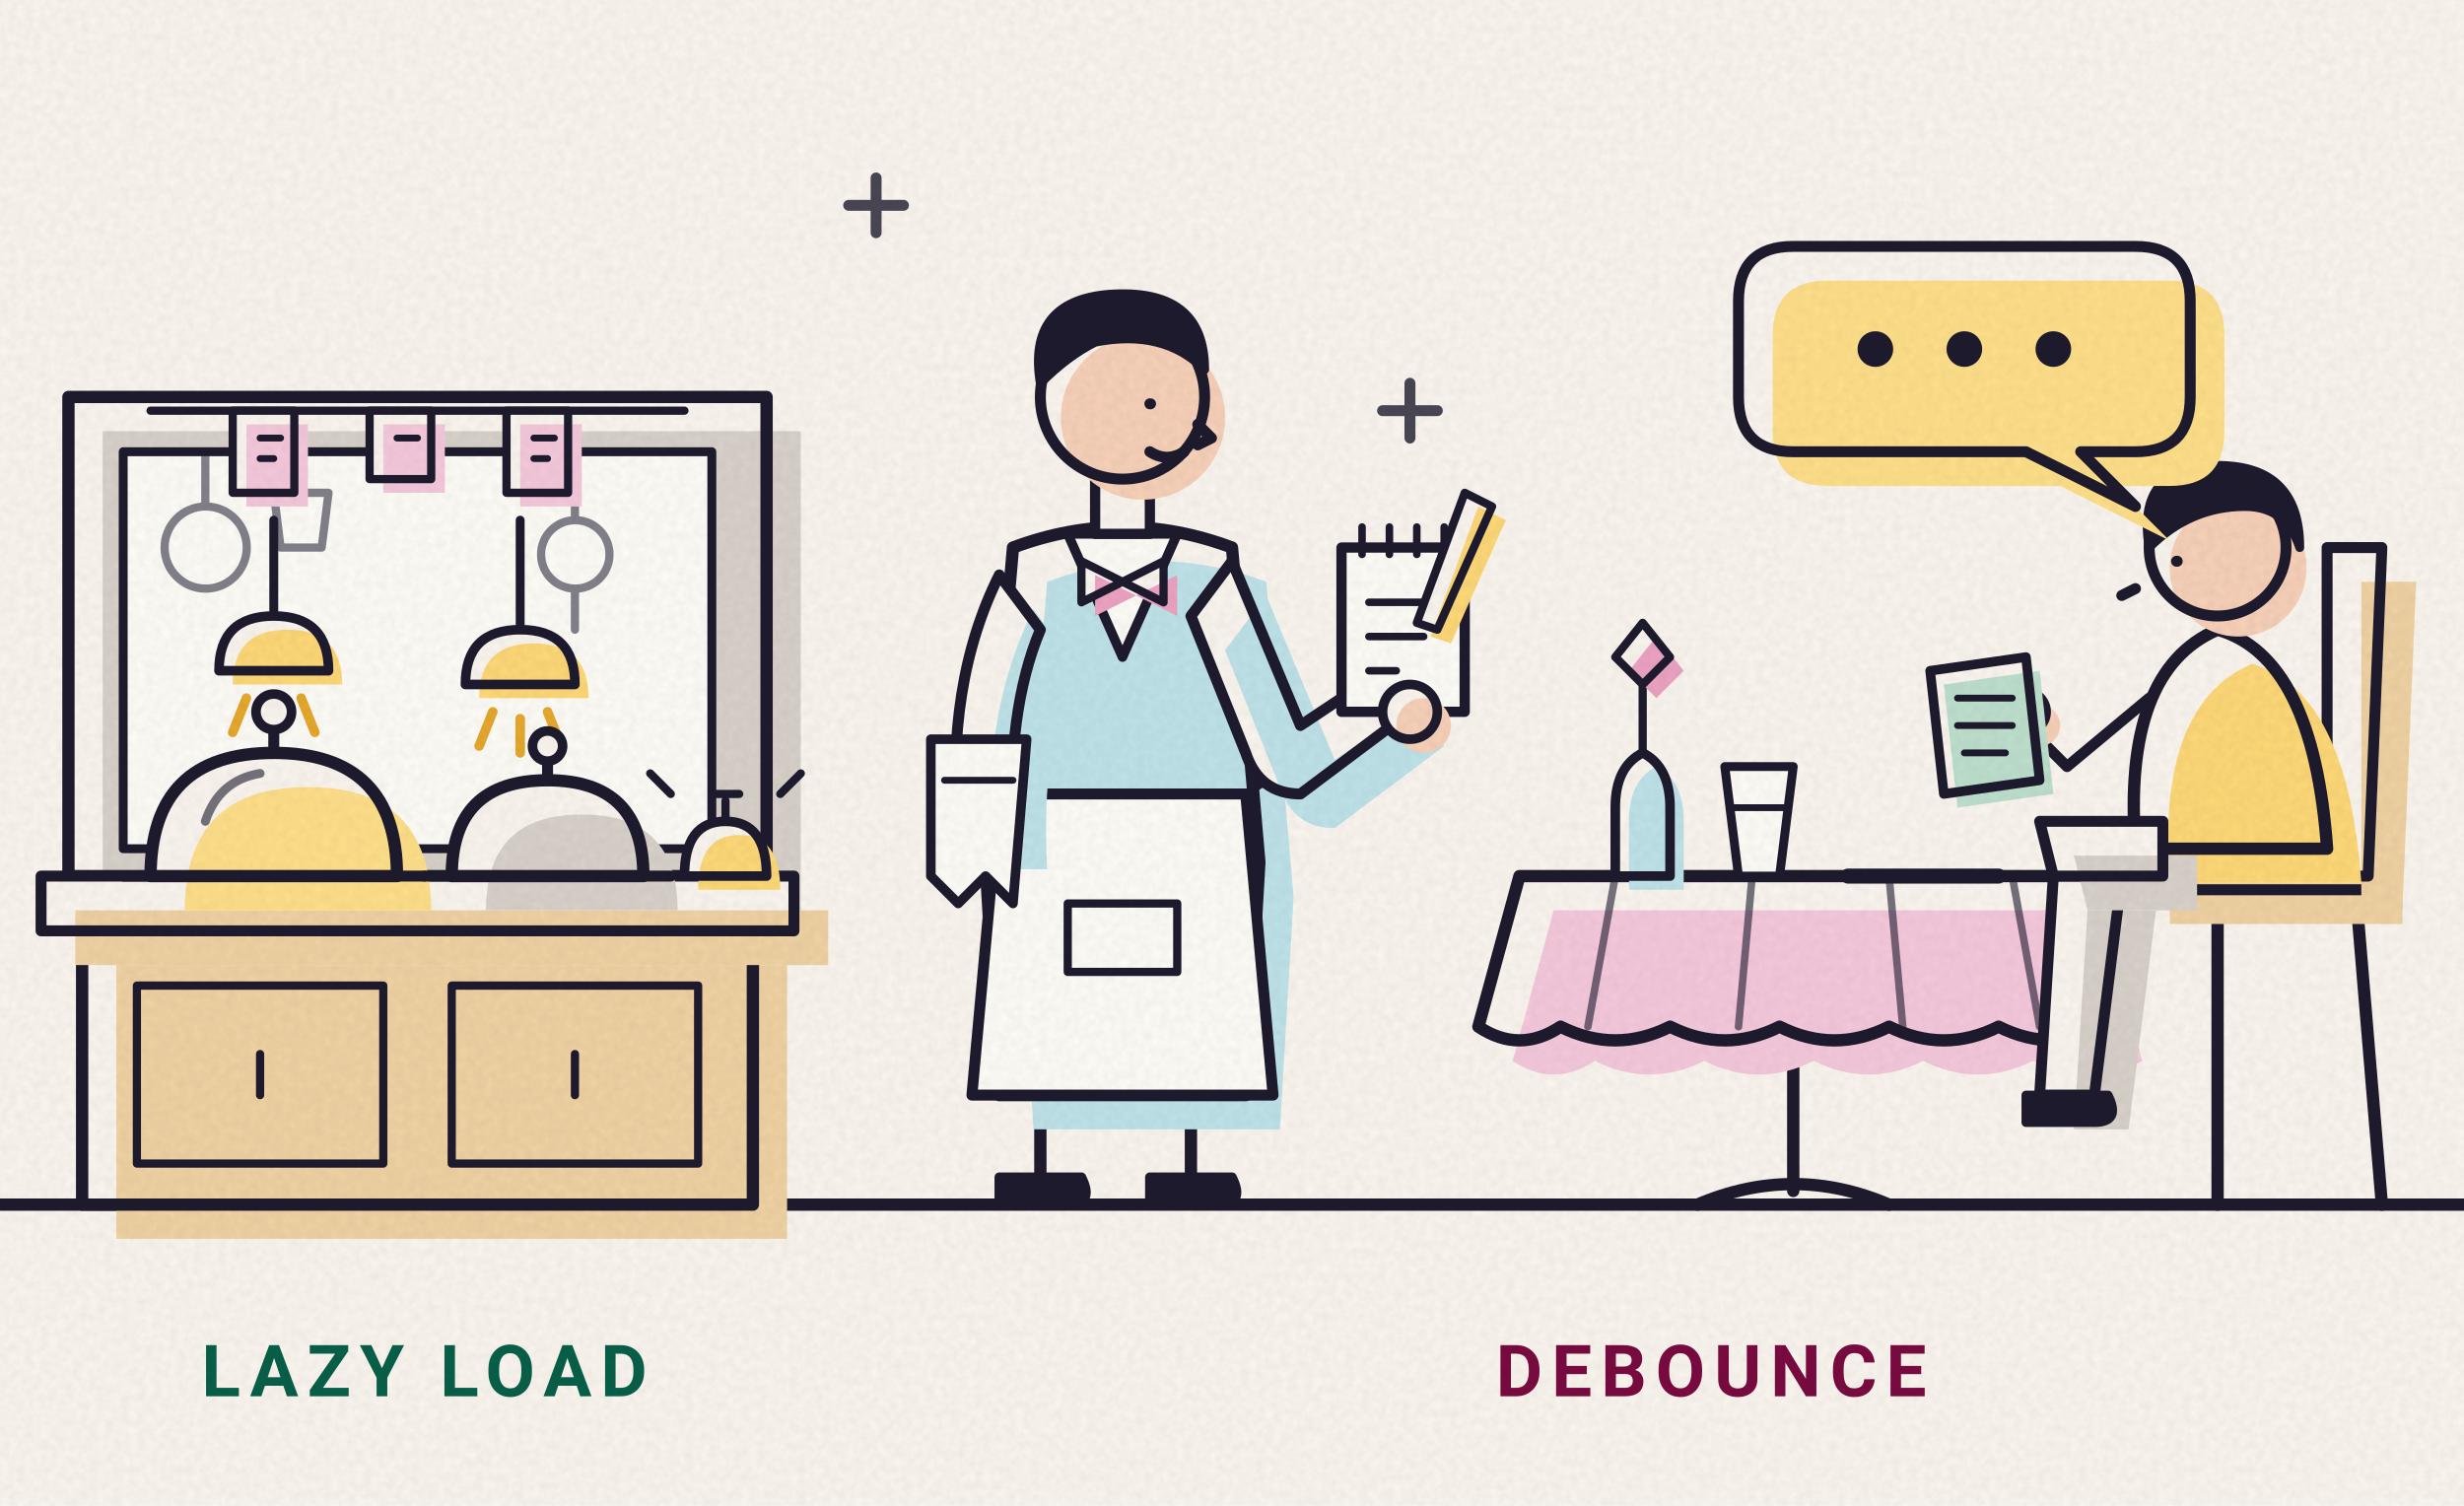
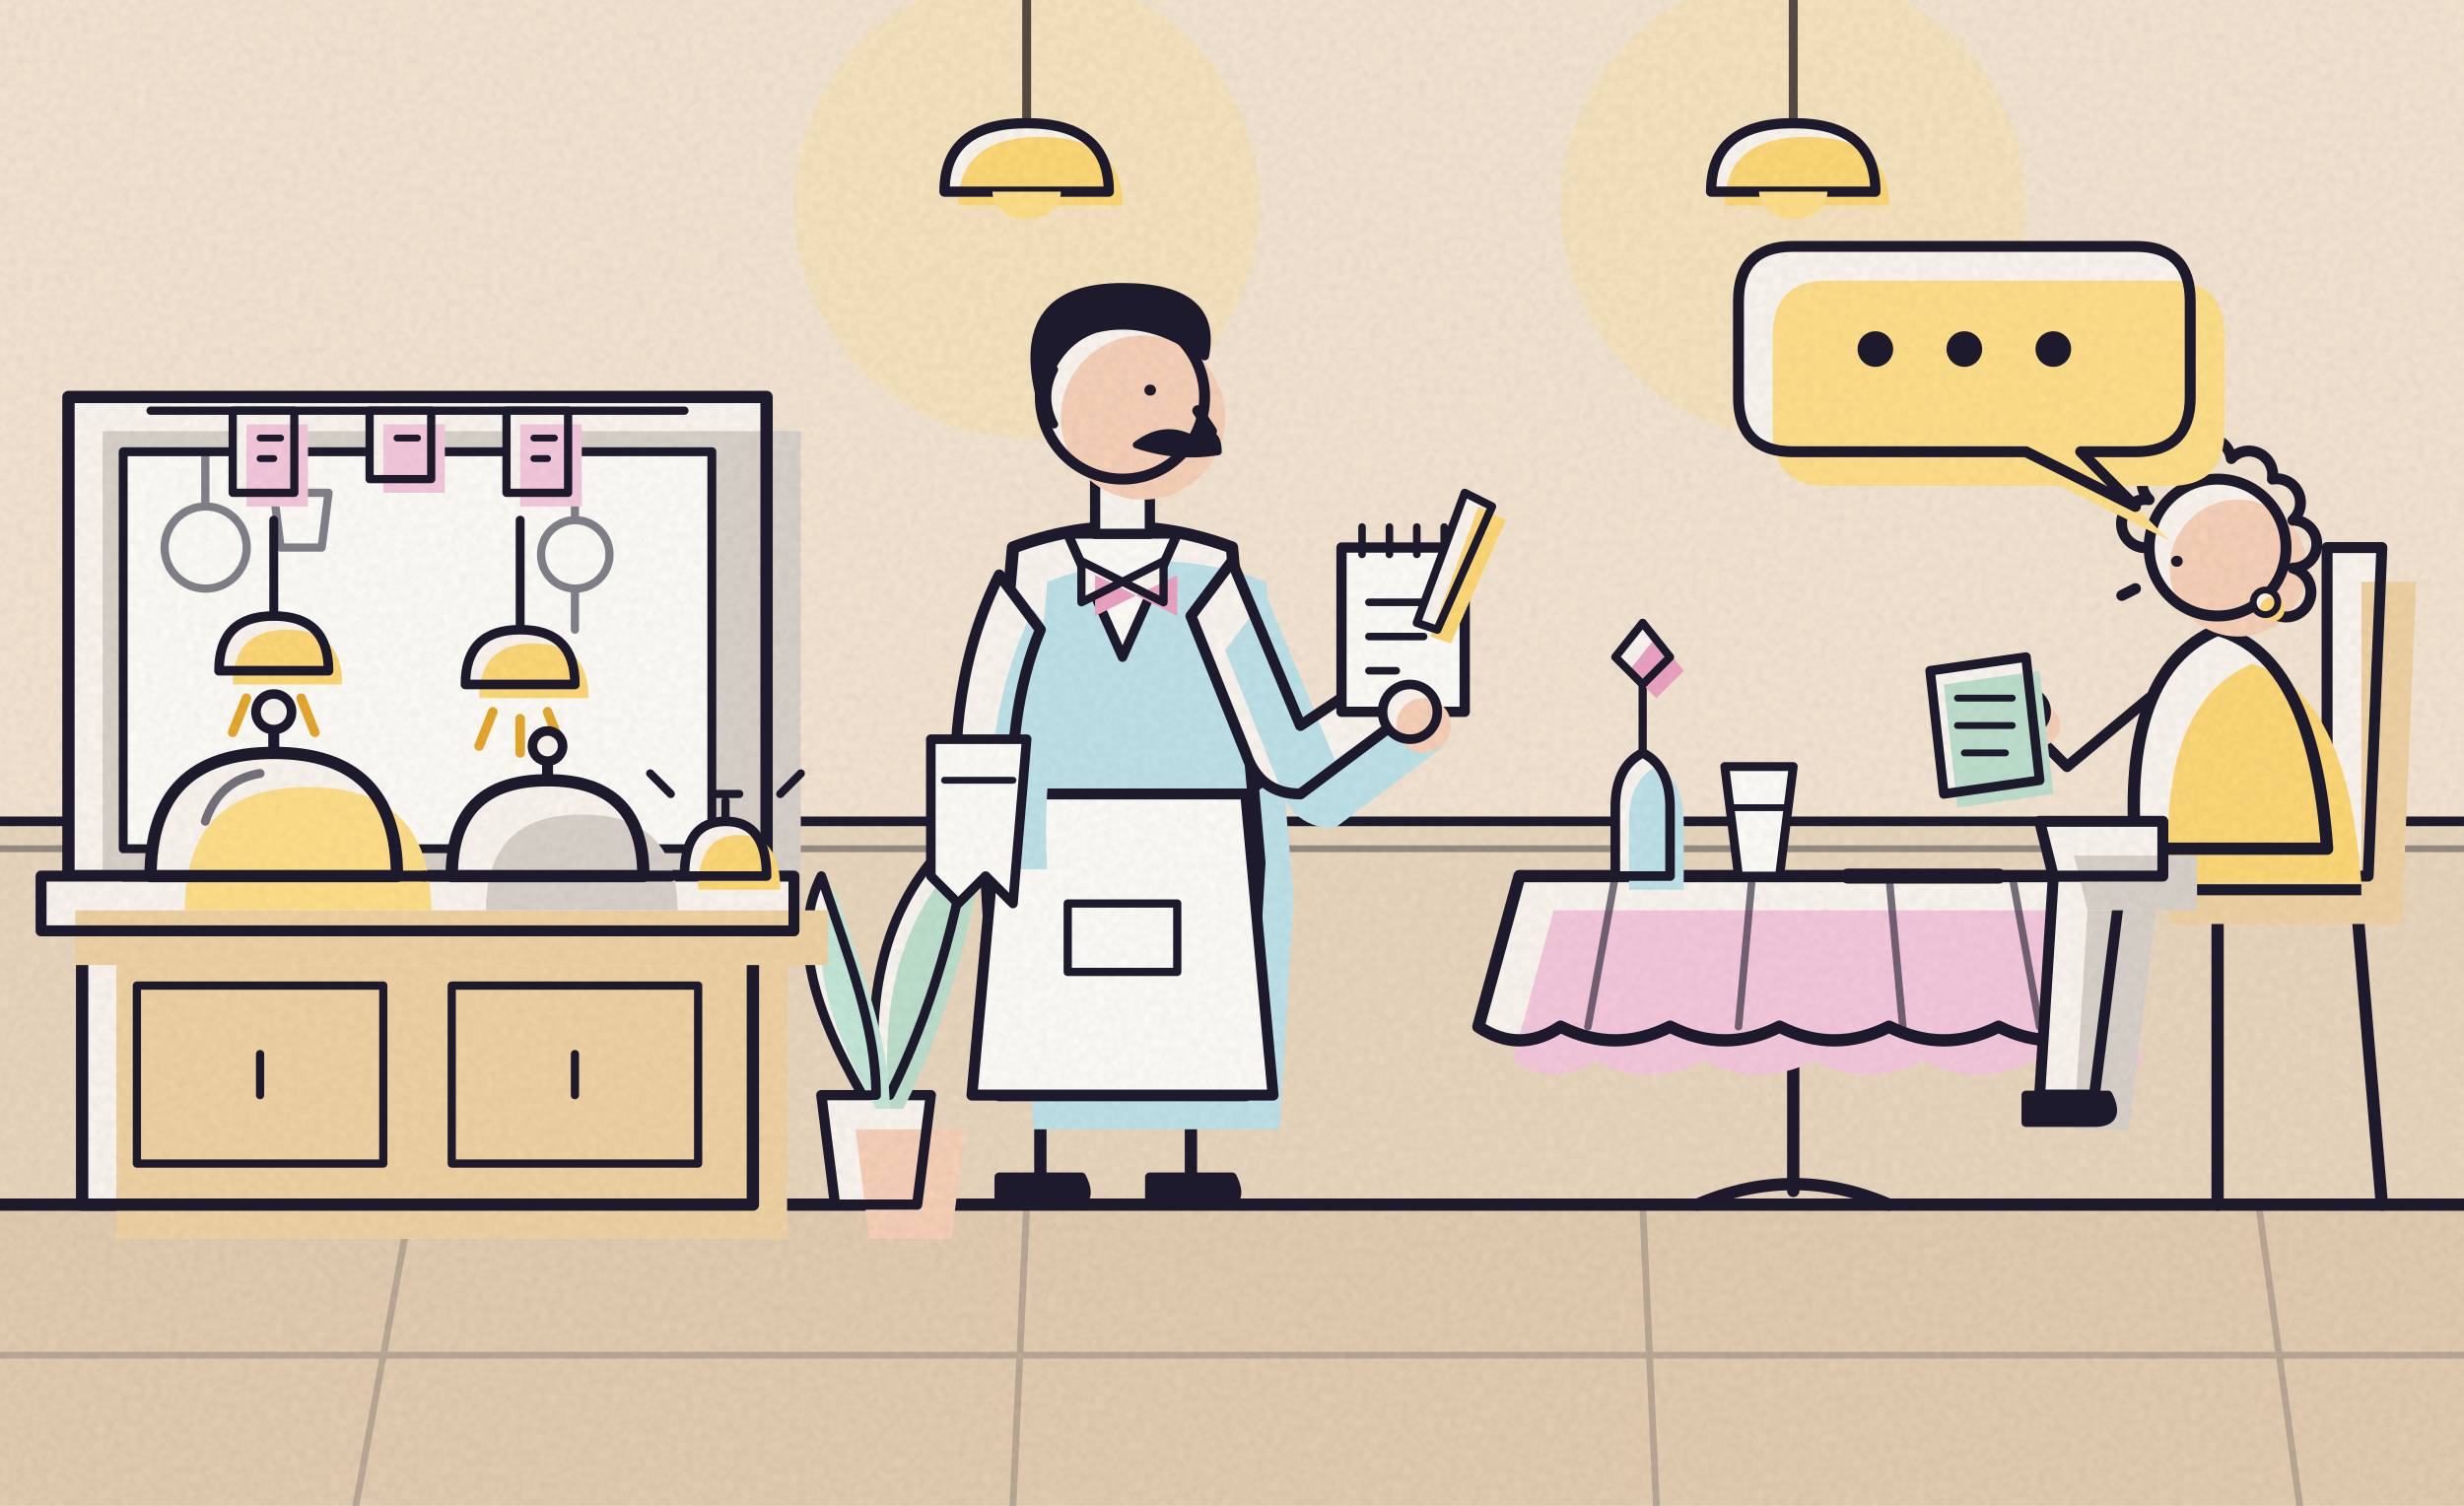
<svg xmlns="http://www.w3.org/2000/svg" xmlns:xlink="http://www.w3.org/1999/xlink" viewBox="0 0 360 220">
  <defs>
    <filter id="wt-grain" x="0" y="0" width="100%" height="100%">
      <feTurbulence type="fractalNoise" baseFrequency=".85" numOctaves="2" stitchTiles="stitch" />
      <feColorMatrix values="0 0 0 0 0  0 0 0 0 0  0 0 0 0 0  0 0 0 .06 0" />
    </filter>
    <g id="wt-s0">
+       <path d="M138 28 Q138 18 150 18 Q162 18 162 28Z" />
+     </g>
+     <g id="wt-s1">
+       <path d="M250 28 Q250 18 262 18 Q274 18 274 28Z" />
+     </g>
+     <g id="wt-s2">
+       <path d="M122 176 L120 160 H136 L134 176Z" />
+     </g>
+     <g id="wt-s3">
+       <path d="M128 160 C126 140 132 128 142 120 C140 134 136 148 130 160Z" />
+     </g>
+     <g id="wt-s4">
+       <path d="M126 160 C118 146 116 136 120 128 C124 140 128 150 128 160Z" />
+     </g>
+     <g id="wt-s5">
      <path d="M10 58 H112 V128 H10Z" />
    </g>
-     <g id="wt-s1">
+     <g id="wt-s6">
      <path d="M18 66 H104 V124 H18Z" />
    </g>
-     <g id="wt-s2">
+     <g id="wt-s7">
      <path d="M34 60 h9 v12 h-9z" />
    </g>
-     <g id="wt-s3">
+     <g id="wt-s8">
      <path d="M54 60 h9 v10 h-9z" />
    </g>
-     <g id="wt-s4">
+     <g id="wt-s9">
      <path d="M74 60 h9 v12 h-9z" />
    </g>
-     <g id="wt-s5">
+     <g id="wt-s10">
      <path d="M32 98 Q32 90 40 90 Q48 90 48 98Z" />
    </g>
-     <g id="wt-s6">
+     <g id="wt-s11">
      <path d="M68 100 Q68 92 76 92 Q84 92 84 100Z" />
    </g>
-     <g id="wt-s7">
+     <g id="wt-s12">
      <path d="M12 136 H110 V176 H12Z" />
    </g>
-     <g id="wt-s8">
+     <g id="wt-s13">
      <path d="M6 128 H116 V136 H6Z" />
    </g>
-     <g id="wt-s9">
+     <g id="wt-s14">
      <path d="M22 128 Q22 110 40 110 Q58 110 58 128Z" />
    </g>
-     <g id="wt-s10">
+     <g id="wt-s15">
      <path d="M37.4 104 a2.6 2.6 0 1 0 5.2 0 a2.6 2.6 0 1 0 -5.2 0Z" />
    </g>
-     <g id="wt-s11">
+     <g id="wt-s16">
      <path d="M66 128 Q66 114 80 114 Q94 114 94 128Z" />
    </g>
-     <g id="wt-s12">
+     <g id="wt-s17">
      <path d="M77.8 109 a2.2 2.2 0 1 0 4.4 0 a2.2 2.2 0 1 0 -4.4 0Z" />
    </g>
-     <g id="wt-s13">
+     <g id="wt-s18">
      <path d="M100 128 Q100 120 106 120 Q112 120 112 128Z" />
    </g>
-     <g id="wt-s14">
+     <g id="wt-s19">
      <path d="M146 172 H158 Q160 176 156 176 H146Z" />
    </g>
-     <g id="wt-s15">
+     <g id="wt-s20">
      <path d="M168 172 H180 Q182 176 178 176 H168Z" />
    </g>
-     <g id="wt-s16">
+     <g id="wt-s21">
      <path d="M148 80 Q164 74 180 80 L184 126 L182 160 H146 L144 126Z" />
    </g>
-     <g id="wt-s17">
+     <g id="wt-s22">
      <path d="M156 78 L164 96 L172 78Z" />
    </g>
-     <g id="wt-s18">
+     <g id="wt-s23">
      <path d="M158 82 L164 85 L158 88Z M170 82 L164 85 L170 88Z" />
    </g>
-     <g id="wt-s19">
+     <g id="wt-s24">
      <path d="M146 116 H182 L186 160 H142Z" />
    </g>
-     <g id="wt-s20">
+     <g id="wt-s25">
      <path d="M160 70 h8 v8 h-8z" />
    </g>
-     <g id="wt-s21">
+     <g id="wt-s26">
      <path d="M152 58 a12 12 0 1 0 24 0 a12 12 0 1 0 -24 0Z" />
    </g>
-     <g id="wt-s22">
-       <path d="M152 56 Q150 44 162 43 Q176 42 176 54 Q170 48 160 50 Q156 52 152 56Z" />
-     </g>
-     <g id="wt-s23">
+     <g id="wt-s27">
+       <path d="M152 58 Q148 42 164 42 Q178 42 176 52 Q168 46 160 48 Q154 50 152 58Z" />
+     </g>
+     <g id="wt-s28">
+       <path d="M166 65 Q170 62 174 64 Q178 62 178 66 Q172 67 166 65Z" />
+     </g>
+     <g id="wt-s29">
      <path d="M146 84 Q138 100 140 122 H148 Q147 104 152 92Z" />
    </g>
-     <g id="wt-s24">
+     <g id="wt-s30">
      <path d="M136 108 H150 L148 132 L144 128 L140 132 L136 128Z" />
    </g>
-     <g id="wt-s25">
+     <g id="wt-s31">
      <path d="M180 82 L190 106 L202 98 L206 104 L190 116 Q184 116 182 110 L174 90Z" />
    </g>
-     <g id="wt-s26">
+     <g id="wt-s32">
      <path d="M196 80 H214 V104 H196Z" />
    </g>
-     <g id="wt-s27">
+     <g id="wt-s33">
      <path d="M202 104 a4 4 0 1 0 8 0 a4 4 0 1 0 -8 0Z" />
    </g>
-     <g id="wt-s28">
+     <g id="wt-s34">
      <path d="M214 72 L218 74 L210 92 L207 91Z" />
    </g>
-     <g id="wt-s29">
+     <g id="wt-s35">
      <path d="M222 128 H302 L308 150 Q300 154 292 150 Q284 154 276 150 Q268 154 260 150 Q252 154 244 150 Q236 154 228 150 Q222 154 216 150Z" />
    </g>
-     <g id="wt-s30">
+     <g id="wt-s36">
      <path d="M236 128 V118 Q236 112 240 110 Q244 112 244 118 V128Z" />
    </g>
-     <g id="wt-s31">
+     <g id="wt-s37">
      <path d="M240 100 l-4 -4 l4 -5 l4 5Z" />
    </g>
-     <g id="wt-s32">
+     <g id="wt-s38">
      <path d="M254 128 L252 112 H262 L260 128Z" />
    </g>
-     <g id="wt-s33">
+     <g id="wt-s39">
      <path d="M312 124 H346 V130 H312Z" />
    </g>
-     <g id="wt-s34">
+     <g id="wt-s40">
      <path d="M340 80 L348 80 L346 128 H340Z" />
    </g>
-     <g id="wt-s35">
+     <g id="wt-s41">
      <path d="M312 124 Q310 98 324 92 Q338 96 340 124Z" />
    </g>
-     <g id="wt-s36">
+     <g id="wt-s42">
      <path d="M300 128 L298 160 H306 L310 128Z" />
    </g>
-     <g id="wt-s37">
+     <g id="wt-s43">
      <path d="M296 160 H308 Q310 164 306 164 H296Z" />
    </g>
-     <g id="wt-s38">
+     <g id="wt-s44">
      <path d="M316 128 Q300 128 300 128 L298 120 L316 120Z" />
    </g>
-     <g id="wt-s39">
+     <g id="wt-s45">
      <path d="M314 80 a10 10 0 1 0 20 0 a10 10 0 1 0 -20 0Z" />
    </g>
-     <g id="wt-s40">
-       <path d="M314 80 Q312 68 324 68 Q336 68 336 80 Q334 74 328 74 Q320 74 314 80Z" />
-     </g>
-     <g id="wt-s41">
+     <g id="wt-s46">
+       <path d="M329.2 88 a1.8 1.8 0 1 0 3.6 0 a1.8 1.8 0 1 0 -3.6 0Z" />
+     </g>
+     <g id="wt-s47">
      <path d="M293 104 a3 3 0 1 0 6 0 a3 3 0 1 0 -6 0Z" />
    </g>
-     <g id="wt-s42">
+     <g id="wt-s48">
      <path d="M282 98 L296 96 L298 114 L284 116Z" />
    </g>
-     <g id="wt-s43">
+     <g id="wt-s49">
      <path d="M262 36 H312 Q320 36 320 44 V58 Q320 66 312 66 H304 L312 74 L296 66 H262 Q254 66 254 58 V44 Q254 36 262 36Z" />
    </g>
  </defs>
-   <rect width="360" height="220" fill="#FBF6EF" />
+   <rect width="360" height="220" fill="#F4E5D2" />
  <g stroke-linejoin="round" stroke-linecap="round" stroke-width="1.8">
-     <path d="M128 26 v8 M124 30 h8" fill="none" stroke="#1E1B2E" stroke-width="1.6" opacity=".8" />
-     <path d="M206 56 v8 M202 60 h8" fill="none" stroke="#1E1B2E" stroke-width="1.6" opacity=".8" />
+     <path d="M0 120 H360 V176 H0Z" fill="#EAD7BF" />
+     <path d="M0 176 H360 V220 H0Z" fill="#E3CDB2" />
+     <path d="M0 120 H360" fill="none" stroke="#1E1B2E" stroke-width="1.4" />
+     <path d="M0 124 H360" fill="none" stroke="#1E1B2E" stroke-width="1" opacity=".4" />
+     <path d="M0 198 H360 M60 176 L52 220 M150 176 L148 220 M240 176 L242 220 M330 176 L336 220" fill="none" stroke="#1E1B2E" stroke-width="1" opacity=".2" />
    <path d="M0 176 H360" fill="none" stroke="#1E1B2E" stroke-width="1.8" />
+     <path d="M150 0 V18" fill="none" stroke="#1E1B2E" stroke-width="1.3" />
+     <circle cx="150" cy="30" r="34" fill="#FFE08A" opacity=".25" />
    <use xlink:href="#wt-s0" fill="#FBF6EF" />
-     <use xlink:href="#wt-s0" fill="#D9D2CB" transform="translate(5 5)" />
-     <use xlink:href="#wt-s0" fill="none" stroke="#1E1B2E" />
-     <use xlink:href="#wt-s1" fill="#FFFDF8" />
-     <use xlink:href="#wt-s1" fill="none" stroke="#1E1B2E" stroke-width="1.3" />
+     <use xlink:href="#wt-s0" fill="#FFD978" transform="translate(2 2)" />
+     <use xlink:href="#wt-s0" fill="none" stroke="#1E1B2E" stroke-width="1.5" />
+     <path d="M145 28 a5 4 0 0 0 10 0Z" fill="#FFE08A" />
+     <path d="M262 0 V18" fill="none" stroke="#1E1B2E" stroke-width="1.3" />
+     <circle cx="262" cy="30" r="34" fill="#FFE08A" opacity=".25" />
+     <use xlink:href="#wt-s1" fill="#FBF6EF" />
+     <use xlink:href="#wt-s1" fill="#FFD978" transform="translate(2 2)" />
+     <use xlink:href="#wt-s1" fill="none" stroke="#1E1B2E" stroke-width="1.5" />
+     <path d="M257 28 a5 4 0 0 0 10 0Z" fill="#FFE08A" />
+     <use xlink:href="#wt-s2" fill="#FBF6EF" />
+     <use xlink:href="#wt-s2" fill="#F8D1B8" transform="translate(5 5)" />
+     <use xlink:href="#wt-s2" fill="none" stroke="#1E1B2E" stroke-width="1.5" />
+     <use xlink:href="#wt-s3" fill="#FBF6EF" />
+     <use xlink:href="#wt-s3" fill="#BFE0CE" transform="translate(2 2)" />
+     <use xlink:href="#wt-s3" fill="none" stroke="#1E1B2E" stroke-width="1.4" />
+     <use xlink:href="#wt-s4" fill="#FBF6EF" />
+     <use xlink:href="#wt-s4" fill="#C4E8D9" transform="translate(2 2)" />
+     <use xlink:href="#wt-s4" fill="none" stroke="#1E1B2E" stroke-width="1.4" />
+     <use xlink:href="#wt-s5" fill="#FBF6EF" />
+     <use xlink:href="#wt-s5" fill="#D9D2CB" transform="translate(5 5)" />
+     <use xlink:href="#wt-s5" fill="none" stroke="#1E1B2E" />
+     <use xlink:href="#wt-s6" fill="#FFFDF8" />
+     <use xlink:href="#wt-s6" fill="none" stroke="#1E1B2E" stroke-width="1.3" />
    <path d="M30 66 V74 M30 74 a6 6 0 1 0 0.1 0 M44 66 V72 M40 72 h8 l-1 8 h-6Z M84 66 V76 M84 76 a5 5 0 1 0 0.1 0 M84 86 v6" fill="none" stroke="#1E1B2E" stroke-width="1.2" opacity=".55" />
    <path d="M22 60 H100" fill="none" stroke="#1E1B2E" stroke-width="1.2" />
-     <use xlink:href="#wt-s2" fill="#FBF6EF" />
-     <use xlink:href="#wt-s2" fill="#F6C9DC" transform="translate(2 2)" />
-     <use xlink:href="#wt-s2" fill="none" stroke="#1E1B2E" stroke-width="1.2" />
-     <use xlink:href="#wt-s3" fill="#FBF6EF" />
-     <use xlink:href="#wt-s3" fill="#F6C9DC" transform="translate(2 2)" />
-     <use xlink:href="#wt-s3" fill="none" stroke="#1E1B2E" stroke-width="1.2" />
-     <use xlink:href="#wt-s4" fill="#FBF6EF" />
-     <use xlink:href="#wt-s4" fill="#F6C9DC" transform="translate(2 2)" />
-     <use xlink:href="#wt-s4" fill="none" stroke="#1E1B2E" stroke-width="1.2" />
+     <use xlink:href="#wt-s7" fill="#FBF6EF" />
+     <use xlink:href="#wt-s7" fill="#F6C9DC" transform="translate(2 2)" />
+     <use xlink:href="#wt-s7" fill="none" stroke="#1E1B2E" stroke-width="1.2" />
+     <use xlink:href="#wt-s8" fill="#FBF6EF" />
+     <use xlink:href="#wt-s8" fill="#F6C9DC" transform="translate(2 2)" />
+     <use xlink:href="#wt-s8" fill="none" stroke="#1E1B2E" stroke-width="1.2" />
+     <use xlink:href="#wt-s9" fill="#FBF6EF" />
+     <use xlink:href="#wt-s9" fill="#F6C9DC" transform="translate(2 2)" />
+     <use xlink:href="#wt-s9" fill="none" stroke="#1E1B2E" stroke-width="1.2" />
    <path d="M38 64 h3 M38 67 h2 M58 64 h3 M78 64 h3 M78 67 h2" fill="none" stroke="#1E1B2E" stroke-width="1" />
    <path d="M40 76 V90 M76 76 V92" fill="none" stroke="#1E1B2E" stroke-width="1.3" />
-     <use xlink:href="#wt-s5" fill="#FBF6EF" />
-     <use xlink:href="#wt-s5" fill="#FFD978" transform="translate(2 2)" />
-     <use xlink:href="#wt-s5" fill="none" stroke="#1E1B2E" stroke-width="1.4" />
-     <use xlink:href="#wt-s6" fill="#FBF6EF" />
-     <use xlink:href="#wt-s6" fill="#FFD978" transform="translate(2 2)" />
-     <use xlink:href="#wt-s6" fill="none" stroke="#1E1B2E" stroke-width="1.4" />
+     <use xlink:href="#wt-s10" fill="#FBF6EF" />
+     <use xlink:href="#wt-s10" fill="#FFD978" transform="translate(2 2)" />
+     <use xlink:href="#wt-s10" fill="none" stroke="#1E1B2E" stroke-width="1.4" />
+     <use xlink:href="#wt-s11" fill="#FBF6EF" />
+     <use xlink:href="#wt-s11" fill="#FFD978" transform="translate(2 2)" />
+     <use xlink:href="#wt-s11" fill="none" stroke="#1E1B2E" stroke-width="1.4" />
    <path d="M36 102 l-2 5 M40 103 v5 M44 102 l2 5 M72 104 l-2 5 M76 105 v5 M80 104 l2 5" fill="none" stroke="#E7A92E" stroke-width="1.4" />
-     <use xlink:href="#wt-s7" fill="#FBF6EF" />
-     <use xlink:href="#wt-s7" fill="#F0D3A4" transform="translate(5 5)" />
-     <use xlink:href="#wt-s7" fill="none" stroke="#1E1B2E" />
+     <use xlink:href="#wt-s12" fill="#FBF6EF" />
+     <use xlink:href="#wt-s12" fill="#F0D3A4" transform="translate(5 5)" />
+     <use xlink:href="#wt-s12" fill="none" stroke="#1E1B2E" />
    <path d="M20 144 H56 V170 H20Z M66 144 H102 V170 H66Z M38 154 v6 M84 154 v6" fill="none" stroke="#1E1B2E" stroke-width="1.2" />
-     <use xlink:href="#wt-s8" fill="#FBF6EF" />
-     <use xlink:href="#wt-s8" fill="#F0D3A4" transform="translate(5 5)" />
-     <use xlink:href="#wt-s8" fill="none" stroke="#1E1B2E" stroke-width="1.6" />
-     <use xlink:href="#wt-s9" fill="#FBF6EF" />
-     <use xlink:href="#wt-s9" fill="#FFE08A" transform="translate(5 5)" />
-     <use xlink:href="#wt-s9" fill="none" stroke="#1E1B2E" />
+     <use xlink:href="#wt-s13" fill="#FBF6EF" />
+     <use xlink:href="#wt-s13" fill="#F0D3A4" transform="translate(5 5)" />
+     <use xlink:href="#wt-s13" fill="none" stroke="#1E1B2E" stroke-width="1.6" />
+     <use xlink:href="#wt-s14" fill="#FBF6EF" />
+     <use xlink:href="#wt-s14" fill="#FFE08A" transform="translate(5 5)" />
+     <use xlink:href="#wt-s14" fill="none" stroke="#1E1B2E" />
    <path d="M18 128 H62 M40 110 v-4" fill="none" stroke="#1E1B2E" stroke-width="1.6" />
-     <use xlink:href="#wt-s10" fill="#FBF6EF" />
-     <use xlink:href="#wt-s10" fill="none" stroke="#1E1B2E" stroke-width="1.4" />
+     <use xlink:href="#wt-s15" fill="#FBF6EF" />
+     <use xlink:href="#wt-s15" fill="none" stroke="#1E1B2E" stroke-width="1.4" />
    <path d="M30 120 Q32 114 38 113" fill="none" stroke="#1E1B2E" stroke-width="1.3" opacity=".6" />
-     <use xlink:href="#wt-s11" fill="#FBF6EF" />
-     <use xlink:href="#wt-s11" fill="#D9D2CB" transform="translate(5 5)" />
-     <use xlink:href="#wt-s11" fill="none" stroke="#1E1B2E" />
+     <use xlink:href="#wt-s16" fill="#FBF6EF" />
+     <use xlink:href="#wt-s16" fill="#D9D2CB" transform="translate(5 5)" />
+     <use xlink:href="#wt-s16" fill="none" stroke="#1E1B2E" />
    <path d="M62 128 H98 M80 114 v-3" fill="none" stroke="#1E1B2E" stroke-width="1.6" />
-     <use xlink:href="#wt-s12" fill="#FBF6EF" />
-     <use xlink:href="#wt-s12" fill="none" stroke="#1E1B2E" stroke-width="1.4" />
-     <use xlink:href="#wt-s13" fill="#FBF6EF" />
-     <use xlink:href="#wt-s13" fill="#FFD978" transform="translate(2 2)" />
-     <use xlink:href="#wt-s13" fill="none" stroke="#1E1B2E" stroke-width="1.4" />
+     <use xlink:href="#wt-s17" fill="#FBF6EF" />
+     <use xlink:href="#wt-s17" fill="none" stroke="#1E1B2E" stroke-width="1.4" />
+     <use xlink:href="#wt-s18" fill="#FBF6EF" />
+     <use xlink:href="#wt-s18" fill="#FFD978" transform="translate(2 2)" />
+     <use xlink:href="#wt-s18" fill="none" stroke="#1E1B2E" stroke-width="1.4" />
    <path d="M106 120 v-3 M104 116 h4 M98 116 l-3 -3 M114 116 l3 -3" fill="none" stroke="#1E1B2E" stroke-width="1.2" />
    <path d="M152 160 V172 M174 160 V172" fill="none" stroke="#1E1B2E" stroke-width="1.8" />
-     <use xlink:href="#wt-s14" fill="#1E1B2E" />
-     <use xlink:href="#wt-s14" fill="none" stroke="#1E1B2E" stroke-width="1.4" />
-     <use xlink:href="#wt-s15" fill="#1E1B2E" />
-     <use xlink:href="#wt-s15" fill="none" stroke="#1E1B2E" stroke-width="1.4" />
-     <use xlink:href="#wt-s16" fill="#FBF6EF" />
-     <use xlink:href="#wt-s16" fill="#BFE3EA" transform="translate(5 5)" />
-     <use xlink:href="#wt-s16" fill="none" stroke="#1E1B2E" />
-     <use xlink:href="#wt-s17" fill="#FFFDF8" />
-     <use xlink:href="#wt-s17" fill="none" stroke="#1E1B2E" stroke-width="1.4" />
-     <use xlink:href="#wt-s18" fill="#FBF6EF" />
-     <use xlink:href="#wt-s18" fill="#EDA3C3" transform="translate(2 2)" />
-     <use xlink:href="#wt-s18" fill="none" stroke="#1E1B2E" stroke-width="1.2" />
-     <use xlink:href="#wt-s19" fill="#FFFDF8" />
-     <use xlink:href="#wt-s19" fill="none" stroke="#1E1B2E" stroke-width="1.6" />
+     <use xlink:href="#wt-s19" fill="#1E1B2E" />
+     <use xlink:href="#wt-s19" fill="none" stroke="#1E1B2E" stroke-width="1.4" />
+     <use xlink:href="#wt-s20" fill="#1E1B2E" />
+     <use xlink:href="#wt-s20" fill="none" stroke="#1E1B2E" stroke-width="1.4" />
+     <use xlink:href="#wt-s21" fill="#FBF6EF" />
+     <use xlink:href="#wt-s21" fill="#BFE3EA" transform="translate(5 5)" />
+     <use xlink:href="#wt-s21" fill="none" stroke="#1E1B2E" />
+     <use xlink:href="#wt-s22" fill="#FFFDF8" />
+     <use xlink:href="#wt-s22" fill="none" stroke="#1E1B2E" stroke-width="1.4" />
+     <use xlink:href="#wt-s23" fill="#FBF6EF" />
+     <use xlink:href="#wt-s23" fill="#EDA3C3" transform="translate(2 2)" />
+     <use xlink:href="#wt-s23" fill="none" stroke="#1E1B2E" stroke-width="1.2" />
+     <use xlink:href="#wt-s24" fill="#FFFDF8" />
+     <use xlink:href="#wt-s24" fill="none" stroke="#1E1B2E" stroke-width="1.6" />
    <path d="M146 116 l-6 -4 M182 116 l6 -4 M156 132 H172 V142 H156Z" fill="none" stroke="#1E1B2E" stroke-width="1.2" />
-     <use xlink:href="#wt-s20" fill="#FBF6EF" />
-     <use xlink:href="#wt-s20" fill="none" stroke="#1E1B2E" stroke-width="1.5" />
-     <use xlink:href="#wt-s21" fill="#FBF6EF" />
-     <use xlink:href="#wt-s21" fill="#F8D1B8" transform="translate(3 3)" />
-     <use xlink:href="#wt-s21" fill="none" stroke="#1E1B2E" stroke-width="1.6" />
-     <use xlink:href="#wt-s22" fill="#1E1B2E" />
-     <use xlink:href="#wt-s22" fill="none" stroke="#1E1B2E" stroke-width="1.3" />
-     <path d="M168 59 h.1 M175 62 l2 2 l-2 1 M168 66 q2.5 1.6 5 0" fill="none" stroke="#1E1B2E" stroke-width="1.6" />
-     <use xlink:href="#wt-s23" fill="#FBF6EF" />
-     <use xlink:href="#wt-s23" fill="#BFE3EA" transform="translate(5 5)" />
-     <use xlink:href="#wt-s23" fill="none" stroke="#1E1B2E" stroke-width="1.6" />
-     <use xlink:href="#wt-s24" fill="#FFFDF8" />
-     <use xlink:href="#wt-s24" fill="none" stroke="#1E1B2E" stroke-width="1.4" />
+     <use xlink:href="#wt-s25" fill="#FBF6EF" />
+     <use xlink:href="#wt-s25" fill="none" stroke="#1E1B2E" stroke-width="1.5" />
+     <use xlink:href="#wt-s26" fill="#FBF6EF" />
+     <use xlink:href="#wt-s26" fill="#F8D1B8" transform="translate(3 3)" />
+     <use xlink:href="#wt-s26" fill="none" stroke="#1E1B2E" stroke-width="1.6" />
+     <use xlink:href="#wt-s27" fill="#1E1B2E" />
+     <use xlink:href="#wt-s27" fill="none" stroke="#1E1B2E" stroke-width="1.3" />
+     <path d="M154 54 q-2 4 0 8" fill="none" stroke="#1E1B2E" stroke-width="1.2" />
+     <path d="M168 57 h.1 M175 60 l2 3 l-2 1" fill="none" stroke="#1E1B2E" stroke-width="1.6" />
+     <use xlink:href="#wt-s28" fill="#1E1B2E" />
+     <use xlink:href="#wt-s28" fill="none" stroke="#1E1B2E" stroke-width="1" />
+     <use xlink:href="#wt-s29" fill="#FBF6EF" />
+     <use xlink:href="#wt-s29" fill="#BFE3EA" transform="translate(5 5)" />
+     <use xlink:href="#wt-s29" fill="none" stroke="#1E1B2E" stroke-width="1.6" />
+     <use xlink:href="#wt-s30" fill="#FFFDF8" />
+     <use xlink:href="#wt-s30" fill="none" stroke="#1E1B2E" stroke-width="1.4" />
    <path d="M138 114 h10" fill="none" stroke="#1E1B2E" stroke-width="1" />
-     <use xlink:href="#wt-s25" fill="#FBF6EF" />
-     <use xlink:href="#wt-s25" fill="#BFE3EA" transform="translate(5 5)" />
-     <use xlink:href="#wt-s25" fill="none" stroke="#1E1B2E" stroke-width="1.6" />
-     <use xlink:href="#wt-s26" fill="#FFFDF8" />
-     <use xlink:href="#wt-s26" fill="none" stroke="#1E1B2E" stroke-width="1.5" />
+     <use xlink:href="#wt-s31" fill="#FBF6EF" />
+     <use xlink:href="#wt-s31" fill="#BFE3EA" transform="translate(5 5)" />
+     <use xlink:href="#wt-s31" fill="none" stroke="#1E1B2E" stroke-width="1.6" />
+     <use xlink:href="#wt-s32" fill="#FFFDF8" />
+     <use xlink:href="#wt-s32" fill="none" stroke="#1E1B2E" stroke-width="1.5" />
    <path d="M196 80 h18 M199 77 v4 M203 77 v4 M207 77 v4 M211 77 v4 M200 88 h10 M200 93 h8 M200 98 h4" fill="none" stroke="#1E1B2E" stroke-width="1.1" />
-     <use xlink:href="#wt-s27" fill="#FBF6EF" />
-     <use xlink:href="#wt-s27" fill="#F8D1B8" transform="translate(2 2)" />
-     <use xlink:href="#wt-s27" fill="none" stroke="#1E1B2E" stroke-width="1.4" />
-     <use xlink:href="#wt-s28" fill="#FBF6EF" />
-     <use xlink:href="#wt-s28" fill="#FFD978" transform="translate(2 2)" />
-     <use xlink:href="#wt-s28" fill="none" stroke="#1E1B2E" stroke-width="1.2" />
+     <use xlink:href="#wt-s33" fill="#FBF6EF" />
+     <use xlink:href="#wt-s33" fill="#F8D1B8" transform="translate(2 2)" />
+     <use xlink:href="#wt-s33" fill="none" stroke="#1E1B2E" stroke-width="1.4" />
+     <use xlink:href="#wt-s34" fill="#FBF6EF" />
+     <use xlink:href="#wt-s34" fill="#FFD978" transform="translate(2 2)" />
+     <use xlink:href="#wt-s34" fill="none" stroke="#1E1B2E" stroke-width="1.2" />
    <path d="M262 148 V174 M248 176 Q262 170 276 176" fill="none" stroke="#1E1B2E" stroke-width="1.8" />
-     <use xlink:href="#wt-s29" fill="#FBF6EF" />
-     <use xlink:href="#wt-s29" fill="#F6C9DC" transform="translate(5 5)" />
-     <use xlink:href="#wt-s29" fill="none" stroke="#1E1B2E" />
+     <use xlink:href="#wt-s35" fill="#FBF6EF" />
+     <use xlink:href="#wt-s35" fill="#F6C9DC" transform="translate(5 5)" />
+     <use xlink:href="#wt-s35" fill="none" stroke="#1E1B2E" />
    <path d="M236 128 L232 150 M256 128 L254 150 M276 128 L278 150 M294 128 L298 150" fill="none" stroke="#1E1B2E" stroke-width="1.1" opacity=".6" />
-     <use xlink:href="#wt-s30" fill="#FBF6EF" />
-     <use xlink:href="#wt-s30" fill="#BFE3EA" transform="translate(2 2)" />
-     <use xlink:href="#wt-s30" fill="none" stroke="#1E1B2E" stroke-width="1.4" />
+     <use xlink:href="#wt-s36" fill="#FBF6EF" />
+     <use xlink:href="#wt-s36" fill="#BFE3EA" transform="translate(2 2)" />
+     <use xlink:href="#wt-s36" fill="none" stroke="#1E1B2E" stroke-width="1.4" />
    <path d="M240 110 V100" fill="none" stroke="#1E1B2E" stroke-width="1.2" />
-     <use xlink:href="#wt-s31" fill="#FBF6EF" />
-     <use xlink:href="#wt-s31" fill="#EDA3C3" transform="translate(2 2)" />
-     <use xlink:href="#wt-s31" fill="none" stroke="#1E1B2E" stroke-width="1.2" />
-     <use xlink:href="#wt-s32" fill="#FFFDF8" />
-     <use xlink:href="#wt-s32" fill="none" stroke="#1E1B2E" stroke-width="1.3" />
+     <use xlink:href="#wt-s37" fill="#FBF6EF" />
+     <use xlink:href="#wt-s37" fill="#EDA3C3" transform="translate(2 2)" />
+     <use xlink:href="#wt-s37" fill="none" stroke="#1E1B2E" stroke-width="1.2" />
+     <use xlink:href="#wt-s38" fill="#FFFDF8" />
+     <use xlink:href="#wt-s38" fill="none" stroke="#1E1B2E" stroke-width="1.3" />
    <path d="M253 118 h8" fill="none" stroke="#1E1B2E" stroke-width="1" />
    <path d="M270 128 H292" fill="none" stroke="#1E1B2E" stroke-width="2.2" />
    <path d="M324 128 V176 M344 128 L348 176" fill="none" stroke="#1E1B2E" stroke-width="1.8" />
-     <use xlink:href="#wt-s33" fill="#FBF6EF" />
-     <use xlink:href="#wt-s33" fill="#F0D3A4" transform="translate(5 5)" />
-     <use xlink:href="#wt-s33" fill="none" stroke="#1E1B2E" stroke-width="1.6" />
-     <use xlink:href="#wt-s34" fill="#FBF6EF" />
-     <use xlink:href="#wt-s34" fill="#F0D3A4" transform="translate(5 5)" />
-     <use xlink:href="#wt-s34" fill="none" stroke="#1E1B2E" stroke-width="1.6" />
-     <use xlink:href="#wt-s35" fill="#FBF6EF" />
-     <use xlink:href="#wt-s35" fill="#FFD978" transform="translate(5 5)" />
-     <use xlink:href="#wt-s35" fill="none" stroke="#1E1B2E" />
-     <use xlink:href="#wt-s36" fill="#FBF6EF" />
-     <use xlink:href="#wt-s36" fill="#D9D2CB" transform="translate(5 5)" />
-     <use xlink:href="#wt-s36" fill="none" stroke="#1E1B2E" stroke-width="1.6" />
-     <use xlink:href="#wt-s37" fill="#1E1B2E" />
-     <use xlink:href="#wt-s37" fill="none" stroke="#1E1B2E" stroke-width="1.3" />
-     <use xlink:href="#wt-s38" fill="#FBF6EF" />
-     <use xlink:href="#wt-s38" fill="#D9D2CB" transform="translate(5 5)" />
-     <use xlink:href="#wt-s38" fill="none" stroke="#1E1B2E" stroke-width="1.6" />
    <use xlink:href="#wt-s39" fill="#FBF6EF" />
-     <use xlink:href="#wt-s39" fill="#F8D1B8" transform="translate(3 3)" />
+     <use xlink:href="#wt-s39" fill="#F0D3A4" transform="translate(5 5)" />
    <use xlink:href="#wt-s39" fill="none" stroke="#1E1B2E" stroke-width="1.6" />
-     <use xlink:href="#wt-s40" fill="#1E1B2E" />
-     <use xlink:href="#wt-s40" fill="none" stroke="#1E1B2E" stroke-width="1.3" />
+     <use xlink:href="#wt-s40" fill="#FBF6EF" />
+     <use xlink:href="#wt-s40" fill="#F0D3A4" transform="translate(5 5)" />
+     <use xlink:href="#wt-s40" fill="none" stroke="#1E1B2E" stroke-width="1.6" />
+     <use xlink:href="#wt-s41" fill="#FBF6EF" />
+     <use xlink:href="#wt-s41" fill="#FFD978" transform="translate(5 5)" />
+     <use xlink:href="#wt-s41" fill="none" stroke="#1E1B2E" />
+     <use xlink:href="#wt-s42" fill="#FBF6EF" />
+     <use xlink:href="#wt-s42" fill="#D9D2CB" transform="translate(5 5)" />
+     <use xlink:href="#wt-s42" fill="none" stroke="#1E1B2E" stroke-width="1.6" />
+     <use xlink:href="#wt-s43" fill="#1E1B2E" />
+     <use xlink:href="#wt-s43" fill="none" stroke="#1E1B2E" stroke-width="1.3" />
+     <use xlink:href="#wt-s44" fill="#FBF6EF" />
+     <use xlink:href="#wt-s44" fill="#D9D2CB" transform="translate(5 5)" />
+     <use xlink:href="#wt-s44" fill="none" stroke="#1E1B2E" stroke-width="1.6" />
+     <use xlink:href="#wt-s45" fill="#FBF6EF" />
+     <use xlink:href="#wt-s45" fill="#F8D1B8" transform="translate(3 3)" />
+     <use xlink:href="#wt-s45" fill="none" stroke="#1E1B2E" stroke-width="1.6" />
+     <path d="M313 80 a3.5 3.5 0 0 1 1 -7 a3.5 3.5 0 0 1 5 -5 a3.5 3.5 0 0 1 7 -1 a3.5 3.5 0 0 1 6 3 a3.5 3.5 0 0 1 3 6 a3.5 3.5 0 0 1 0 7 a3.5 3.5 0 0 1 -2 7" fill="none" stroke="#1E1B2E" stroke-width="1.6" />
+     <use xlink:href="#wt-s46" fill="#FBF6EF" />
+     <use xlink:href="#wt-s46" fill="#FFD978" transform="translate(1 1)" />
+     <use xlink:href="#wt-s46" fill="none" stroke="#1E1B2E" stroke-width="1" />
    <path d="M318 82 h.1 M312 86 l-2 1" fill="none" stroke="#1E1B2E" stroke-width="1.6" />
    <path d="M314 102 L302 112 L296 106" fill="none" stroke="#1E1B2E" stroke-width="1.6" />
-     <use xlink:href="#wt-s41" fill="#FBF6EF" />
-     <use xlink:href="#wt-s41" fill="#F8D1B8" transform="translate(2 2)" />
-     <use xlink:href="#wt-s41" fill="none" stroke="#1E1B2E" stroke-width="1.3" />
-     <use xlink:href="#wt-s42" fill="#FBF6EF" />
-     <use xlink:href="#wt-s42" fill="#BFE0CE" transform="translate(2 2)" />
-     <use xlink:href="#wt-s42" fill="none" stroke="#1E1B2E" stroke-width="1.4" />
+     <use xlink:href="#wt-s47" fill="#FBF6EF" />
+     <use xlink:href="#wt-s47" fill="#F8D1B8" transform="translate(2 2)" />
+     <use xlink:href="#wt-s47" fill="none" stroke="#1E1B2E" stroke-width="1.3" />
+     <use xlink:href="#wt-s48" fill="#FBF6EF" />
+     <use xlink:href="#wt-s48" fill="#BFE0CE" transform="translate(2 2)" />
+     <use xlink:href="#wt-s48" fill="none" stroke="#1E1B2E" stroke-width="1.4" />
    <path d="M286 102 h8 M286 106 h8 M287 110 h6" fill="none" stroke="#1E1B2E" stroke-width="1" />
-     <use xlink:href="#wt-s43" fill="#FBF6EF" />
-     <use xlink:href="#wt-s43" fill="#FFE08A" transform="translate(5 5)" />
-     <use xlink:href="#wt-s43" fill="none" stroke="#1E1B2E" stroke-width="1.6" />
+     <use xlink:href="#wt-s49" fill="#FBF6EF" />
+     <use xlink:href="#wt-s49" fill="#FFE08A" transform="translate(5 5)" />
+     <use xlink:href="#wt-s49" fill="none" stroke="#1E1B2E" stroke-width="1.6" />
    <g fill="#1E1B2E">
      <circle cx="274" cy="51" r="2.6" />
      <circle cx="287" cy="51" r="2.6" />
      <circle cx="300" cy="51" r="2.6" />
    </g>
-     <text x="62" y="204" fill="#086049" font-family="system-ui,-apple-system,Segoe UI,Roboto,sans-serif" font-size="10.5" font-weight="700" letter-spacing="1.3" text-anchor="middle">LAZY LOAD</text>
-     <text x="250" y="204" fill="#7A0A40" font-family="system-ui,-apple-system,Segoe UI,Roboto,sans-serif" font-size="10.5" font-weight="700" letter-spacing="1.3" text-anchor="middle">DEBOUNCE</text>
  </g>
  <rect width="360" height="220" filter="url(#wt-grain)" />
</svg>
